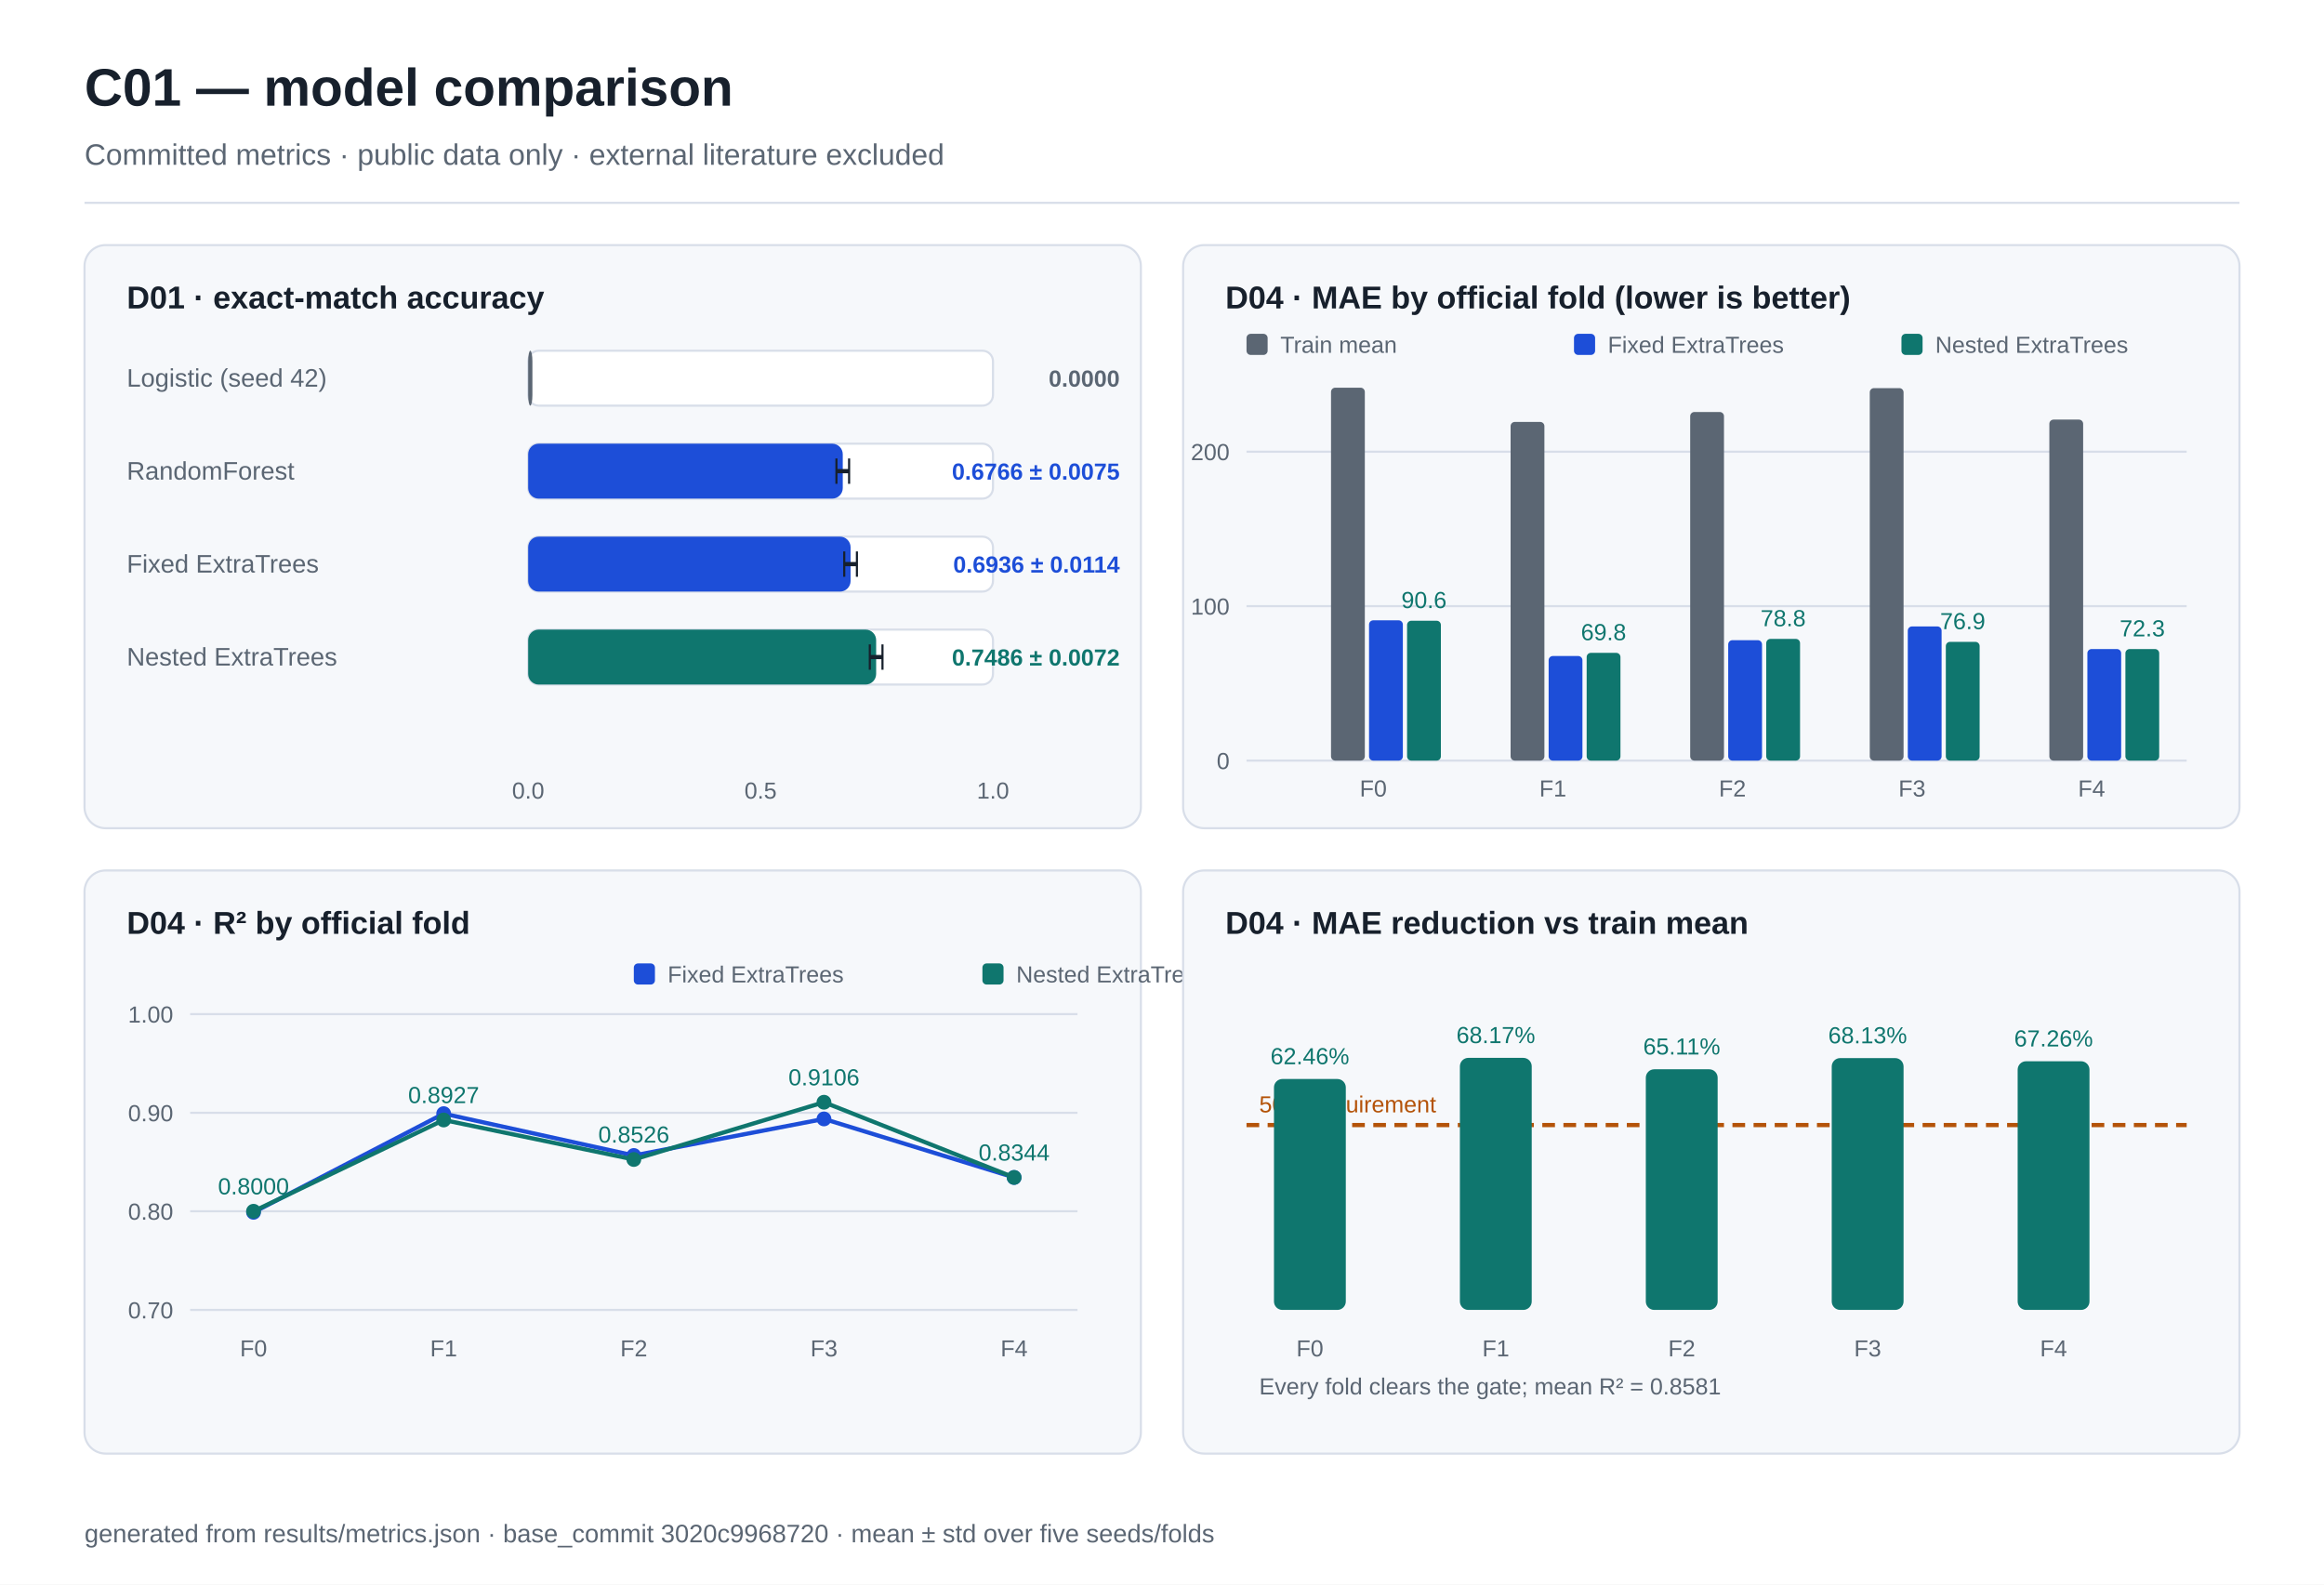
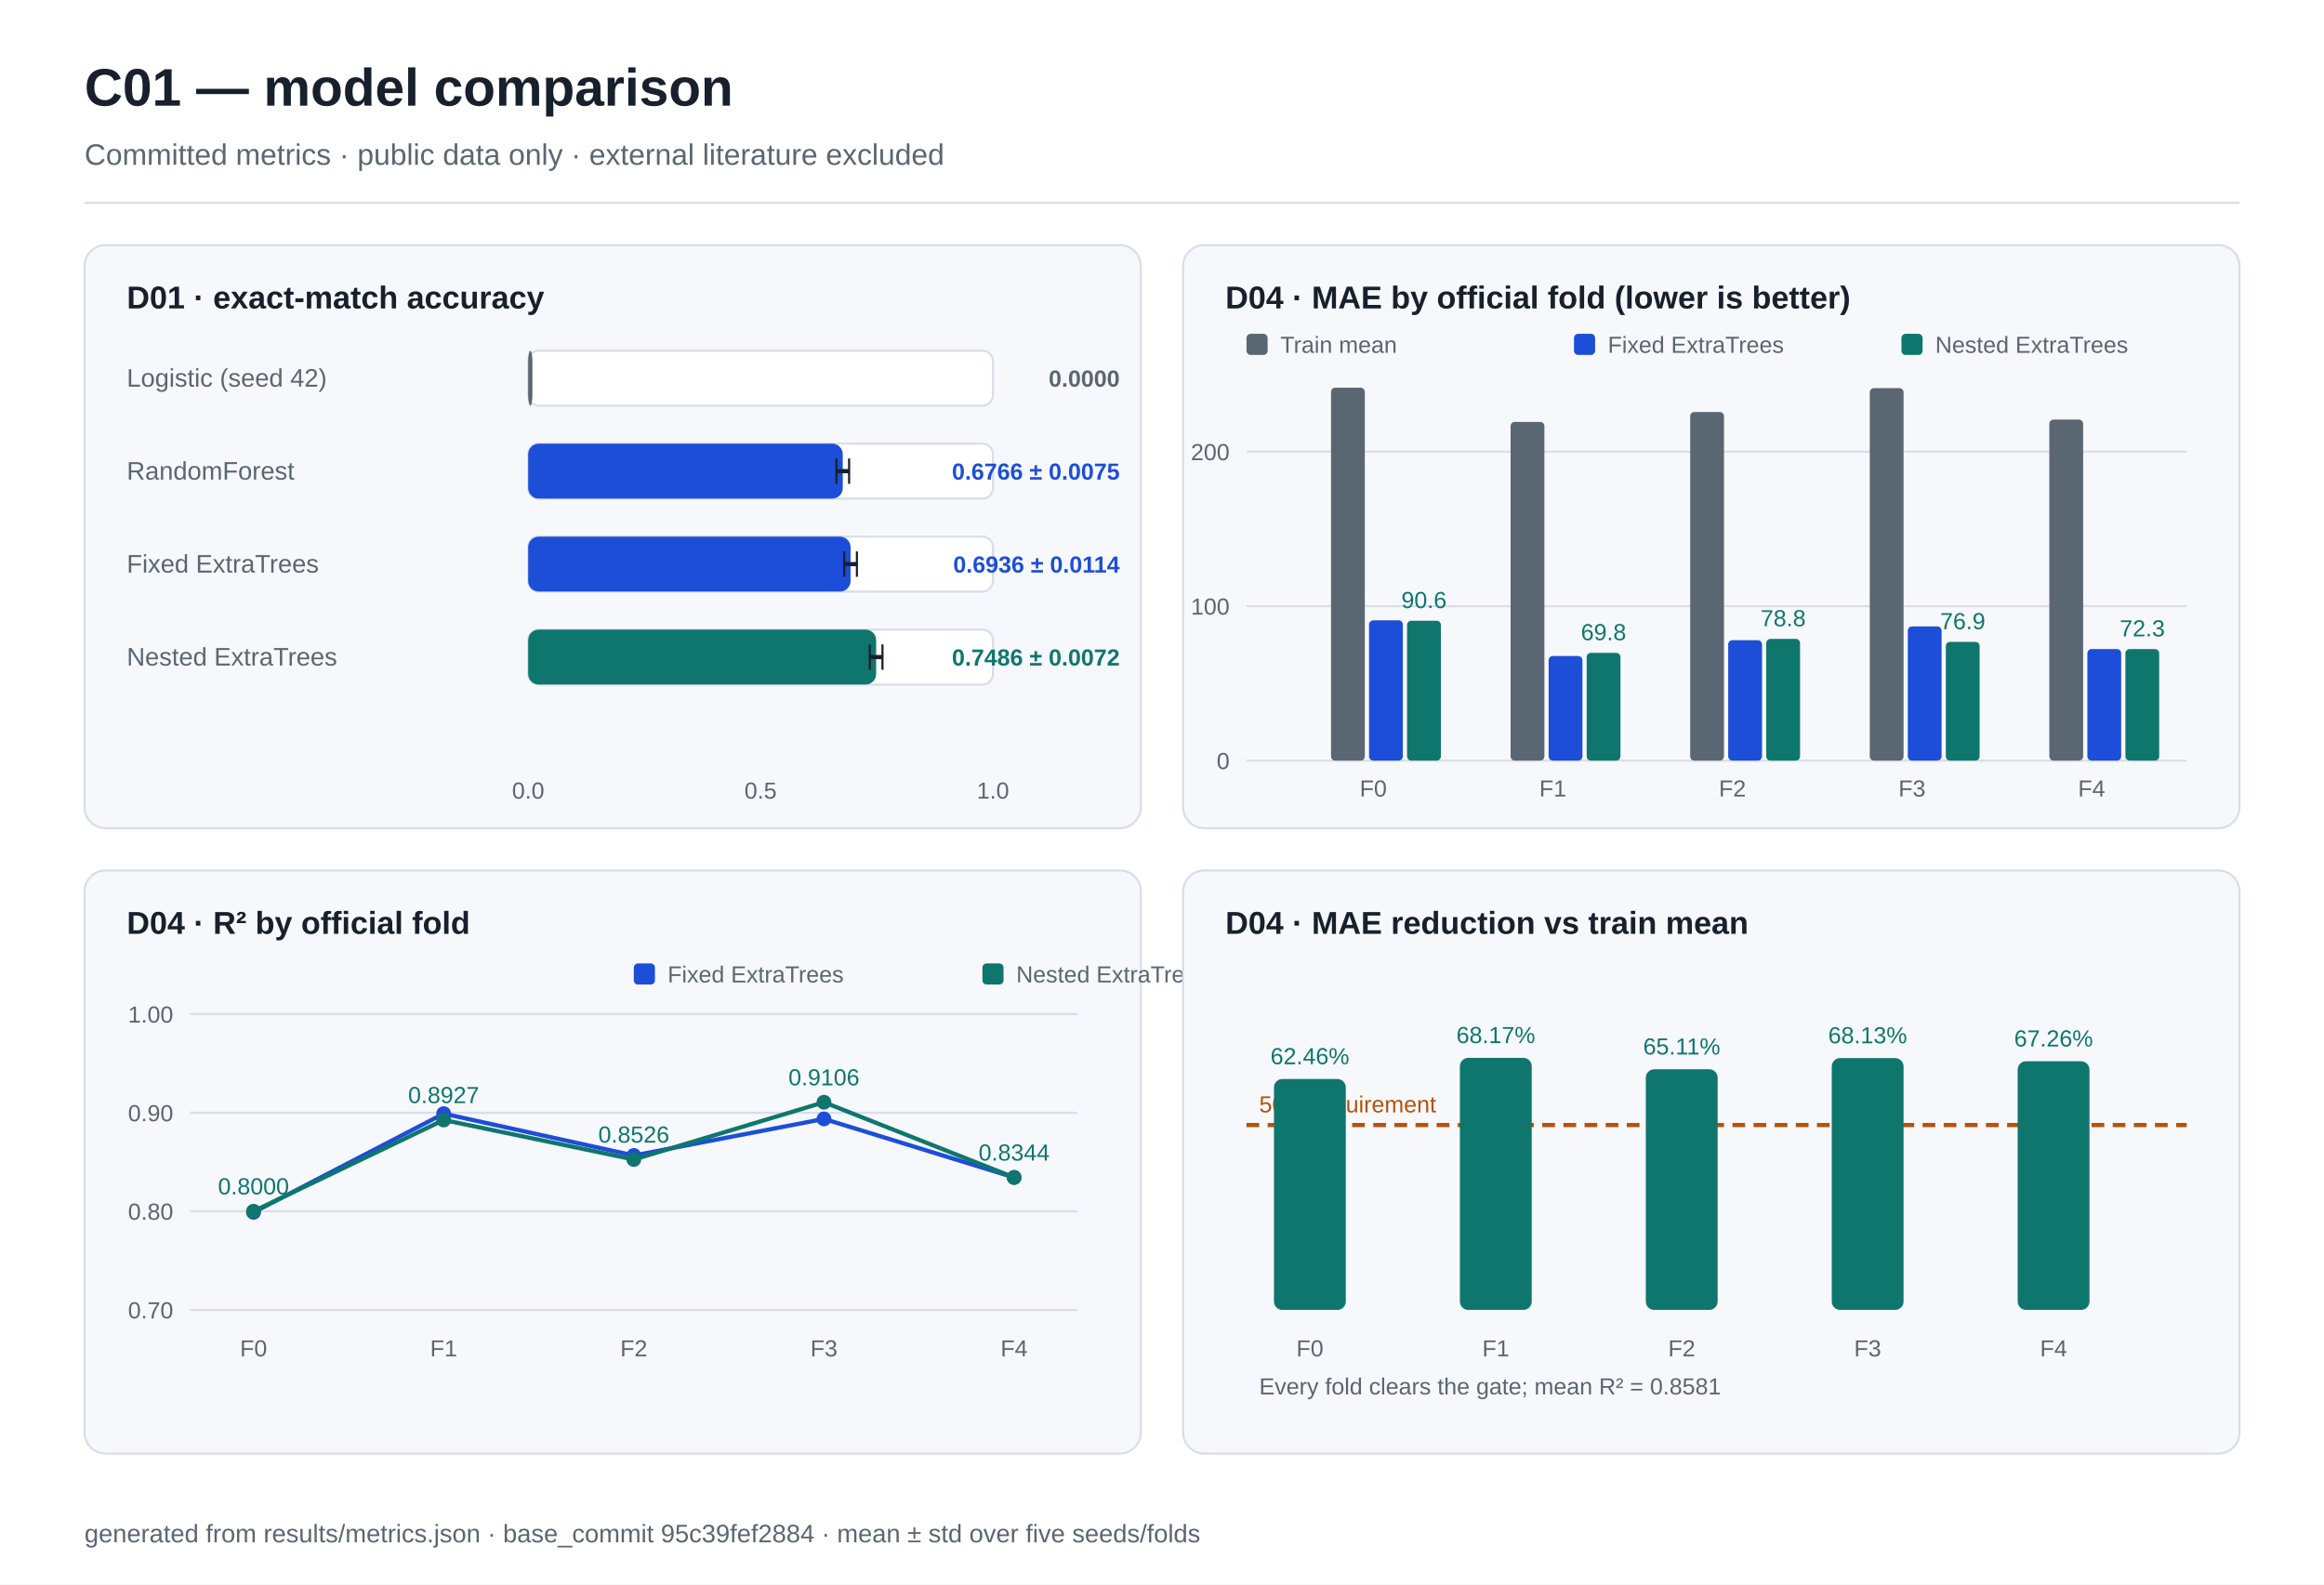
<svg xmlns="http://www.w3.org/2000/svg" width="1100" height="750" viewBox="0 0 1100 750" role="img" aria-label="C01 model comparison charts">
  <rect width="1100" height="750" fill="#ffffff" />
  <text x="40.0" y="50.0" fill="#17202c" font-size="25" font-weight="bold" text-anchor="start" font-family="Segoe UI, Arial, sans-serif">C01 — model comparison</text>
  <text x="40.0" y="78.0" fill="#5b6673" font-size="14" font-weight="normal" text-anchor="start" font-family="Segoe UI, Arial, sans-serif">Committed metrics · public data only · external literature excluded</text>
  <line x1="40" y1="96" x2="1060" y2="96" stroke="#d8dee9" stroke-width="1" />
  <rect x="40" y="116" width="500" height="276" rx="10" fill="#f6f8fb" stroke="#d8dee9" stroke-width="1" />
  <text x="60.0" y="146.0" fill="#17202c" font-size="15" font-weight="bold" text-anchor="start" font-family="Segoe UI, Arial, sans-serif">D01 · exact-match accuracy</text>
  <rect x="250" y="166" width="220" height="26" rx="5" fill="#ffffff" stroke="#d8dee9" stroke-width="1" />
  <rect x="250" y="166" width="2.0" height="26" rx="5" fill="#5b6673" />
  <text x="60.0" y="183.0" fill="#5b6673" font-size="12" font-weight="normal" text-anchor="start" font-family="Segoe UI, Arial, sans-serif">Logistic (seed 42)</text>
  <text x="530.0" y="183.0" fill="#5b6673" font-size="11" font-weight="bold" text-anchor="end" font-family="Segoe UI, Arial, sans-serif">0.0000</text>
  <rect x="250" y="210" width="220" height="26" rx="5" fill="#ffffff" stroke="#d8dee9" stroke-width="1" />
  <rect x="250" y="210" width="148.9" height="26" rx="5" fill="#1d4ed8" />
  <line x1="395.9" y1="223" x2="401.9" y2="223" stroke="#17202c" stroke-width="2" />
  <line x1="395.9" y1="217" x2="395.9" y2="229" stroke="#17202c" stroke-width="1" />
  <line x1="401.9" y1="217" x2="401.9" y2="229" stroke="#17202c" stroke-width="1" />
  <text x="60.0" y="227.0" fill="#5b6673" font-size="12" font-weight="normal" text-anchor="start" font-family="Segoe UI, Arial, sans-serif">RandomForest</text>
  <text x="530.0" y="227.0" fill="#1d4ed8" font-size="11" font-weight="bold" text-anchor="end" font-family="Segoe UI, Arial, sans-serif">0.6766 ± 0.0075</text>
  <rect x="250" y="254" width="220" height="26" rx="5" fill="#ffffff" stroke="#d8dee9" stroke-width="1" />
  <rect x="250" y="254" width="152.6" height="26" rx="5" fill="#1d4ed8" />
  <line x1="399.6" y1="267" x2="405.6" y2="267" stroke="#17202c" stroke-width="2" />
  <line x1="399.6" y1="261" x2="399.6" y2="273" stroke="#17202c" stroke-width="1" />
  <line x1="405.6" y1="261" x2="405.6" y2="273" stroke="#17202c" stroke-width="1" />
  <text x="60.0" y="271.0" fill="#5b6673" font-size="12" font-weight="normal" text-anchor="start" font-family="Segoe UI, Arial, sans-serif">Fixed ExtraTrees</text>
  <text x="530.0" y="271.0" fill="#1d4ed8" font-size="11" font-weight="bold" text-anchor="end" font-family="Segoe UI, Arial, sans-serif">0.6936 ± 0.0114</text>
  <rect x="250" y="298" width="220" height="26" rx="5" fill="#ffffff" stroke="#d8dee9" stroke-width="1" />
  <rect x="250" y="298" width="164.7" height="26" rx="5" fill="#0f766e" />
  <line x1="411.7" y1="311" x2="417.7" y2="311" stroke="#17202c" stroke-width="2" />
  <line x1="411.7" y1="305" x2="411.7" y2="317" stroke="#17202c" stroke-width="1" />
  <line x1="417.7" y1="305" x2="417.7" y2="317" stroke="#17202c" stroke-width="1" />
  <text x="60.0" y="315.0" fill="#5b6673" font-size="12" font-weight="normal" text-anchor="start" font-family="Segoe UI, Arial, sans-serif">Nested ExtraTrees</text>
  <text x="530.0" y="315.0" fill="#0f766e" font-size="11" font-weight="bold" text-anchor="end" font-family="Segoe UI, Arial, sans-serif">0.7486 ± 0.0072</text>
  <text x="250.0" y="378.0" fill="#5b6673" font-size="11" font-weight="normal" text-anchor="middle" font-family="Segoe UI, Arial, sans-serif">0.0</text>
  <text x="360.0" y="378.0" fill="#5b6673" font-size="11" font-weight="normal" text-anchor="middle" font-family="Segoe UI, Arial, sans-serif">0.5</text>
  <text x="470.0" y="378.0" fill="#5b6673" font-size="11" font-weight="normal" text-anchor="middle" font-family="Segoe UI, Arial, sans-serif">1.0</text>
  <rect x="560" y="116" width="500" height="276" rx="10" fill="#f6f8fb" stroke="#d8dee9" stroke-width="1" />
  <text x="580.0" y="146.0" fill="#17202c" font-size="15" font-weight="bold" text-anchor="start" font-family="Segoe UI, Arial, sans-serif">D04 · MAE by official fold (lower is better)</text>
  <line x1="590" y1="360.0" x2="1035" y2="360.0" stroke="#d8dee9" stroke-width="1" />
  <text x="582.0" y="364.0" fill="#5b6673" font-size="11" font-weight="normal" text-anchor="end" font-family="Segoe UI, Arial, sans-serif">0</text>
  <line x1="590" y1="286.9" x2="1035" y2="286.9" stroke="#d8dee9" stroke-width="1" />
  <text x="582.0" y="290.9" fill="#5b6673" font-size="11" font-weight="normal" text-anchor="end" font-family="Segoe UI, Arial, sans-serif">100</text>
  <line x1="590" y1="213.8" x2="1035" y2="213.8" stroke="#d8dee9" stroke-width="1" />
  <text x="582.0" y="217.8" fill="#5b6673" font-size="11" font-weight="normal" text-anchor="end" font-family="Segoe UI, Arial, sans-serif">200</text>
  <rect x="590" y="158" width="10" height="10" rx="2" fill="#5b6673" />
  <text x="606.0" y="167.0" fill="#5b6673" font-size="11" font-weight="normal" text-anchor="start" font-family="Segoe UI, Arial, sans-serif">Train mean</text>
  <rect x="745" y="158" width="10" height="10" rx="2" fill="#1d4ed8" />
  <text x="761.0" y="167.0" fill="#5b6673" font-size="11" font-weight="normal" text-anchor="start" font-family="Segoe UI, Arial, sans-serif">Fixed ExtraTrees</text>
  <rect x="900" y="158" width="10" height="10" rx="2" fill="#0f766e" />
  <text x="916.0" y="167.0" fill="#5b6673" font-size="11" font-weight="normal" text-anchor="start" font-family="Segoe UI, Arial, sans-serif">Nested ExtraTrees</text>
  <rect x="630" y="183.5" width="16" height="176.5" rx="2" fill="#5b6673" />
  <rect x="648" y="293.6" width="16" height="66.4" rx="2" fill="#1d4ed8" />
  <rect x="666" y="293.8" width="16" height="66.2" rx="2" fill="#0f766e" />
  <text x="650.0" y="377.0" fill="#5b6673" font-size="11" font-weight="normal" text-anchor="middle" font-family="Segoe UI, Arial, sans-serif">F0</text>
  <text x="674.0" y="287.8" fill="#0f766e" font-size="11" font-weight="normal" text-anchor="middle" font-family="Segoe UI, Arial, sans-serif">90.6</text>
  <rect x="715" y="199.7" width="16" height="160.3" rx="2" fill="#5b6673" />
  <rect x="733" y="310.5" width="16" height="49.5" rx="2" fill="#1d4ed8" />
  <rect x="751" y="309.0" width="16" height="51.0" rx="2" fill="#0f766e" />
  <text x="735.0" y="377.0" fill="#5b6673" font-size="11" font-weight="normal" text-anchor="middle" font-family="Segoe UI, Arial, sans-serif">F1</text>
  <text x="759.0" y="303.0" fill="#0f766e" font-size="11" font-weight="normal" text-anchor="middle" font-family="Segoe UI, Arial, sans-serif">69.8</text>
  <rect x="800" y="195.0" width="16" height="165.0" rx="2" fill="#5b6673" />
  <rect x="818" y="303.0" width="16" height="57.0" rx="2" fill="#1d4ed8" />
  <rect x="836" y="302.4" width="16" height="57.6" rx="2" fill="#0f766e" />
  <text x="820.0" y="377.0" fill="#5b6673" font-size="11" font-weight="normal" text-anchor="middle" font-family="Segoe UI, Arial, sans-serif">F2</text>
  <text x="844.0" y="296.4" fill="#0f766e" font-size="11" font-weight="normal" text-anchor="middle" font-family="Segoe UI, Arial, sans-serif">78.8</text>
  <rect x="885" y="183.7" width="16" height="176.3" rx="2" fill="#5b6673" />
  <rect x="903" y="296.5" width="16" height="63.5" rx="2" fill="#1d4ed8" />
  <rect x="921" y="303.8" width="16" height="56.2" rx="2" fill="#0f766e" />
  <text x="905.0" y="377.0" fill="#5b6673" font-size="11" font-weight="normal" text-anchor="middle" font-family="Segoe UI, Arial, sans-serif">F3</text>
  <text x="929.0" y="297.8" fill="#0f766e" font-size="11" font-weight="normal" text-anchor="middle" font-family="Segoe UI, Arial, sans-serif">76.9</text>
  <rect x="970" y="198.6" width="16" height="161.4" rx="2" fill="#5b6673" />
  <rect x="988" y="307.2" width="16" height="52.8" rx="2" fill="#1d4ed8" />
  <rect x="1006" y="307.2" width="16" height="52.8" rx="2" fill="#0f766e" />
  <text x="990.0" y="377.0" fill="#5b6673" font-size="11" font-weight="normal" text-anchor="middle" font-family="Segoe UI, Arial, sans-serif">F4</text>
  <text x="1014.0" y="301.2" fill="#0f766e" font-size="11" font-weight="normal" text-anchor="middle" font-family="Segoe UI, Arial, sans-serif">72.3</text>
  <rect x="40" y="412" width="500" height="276" rx="10" fill="#f6f8fb" stroke="#d8dee9" stroke-width="1" />
  <text x="60.0" y="442.0" fill="#17202c" font-size="15" font-weight="bold" text-anchor="start" font-family="Segoe UI, Arial, sans-serif">D04 · R² by official fold</text>
  <rect x="300" y="456" width="10" height="10" rx="2" fill="#1d4ed8" />
  <text x="316.0" y="465.0" fill="#5b6673" font-size="11" font-weight="normal" text-anchor="start" font-family="Segoe UI, Arial, sans-serif">Fixed ExtraTrees</text>
  <rect x="465" y="456" width="10" height="10" rx="2" fill="#0f766e" />
  <text x="481.0" y="465.0" fill="#5b6673" font-size="11" font-weight="normal" text-anchor="start" font-family="Segoe UI, Arial, sans-serif">Nested ExtraTrees</text>
  <line x1="90" y1="620.0" x2="510" y2="620.0" stroke="#d8dee9" stroke-width="1" />
  <text x="82.0" y="624.0" fill="#5b6673" font-size="11" font-weight="normal" text-anchor="end" font-family="Segoe UI, Arial, sans-serif">0.70</text>
  <line x1="90" y1="573.3" x2="510" y2="573.3" stroke="#d8dee9" stroke-width="1" />
  <text x="82.0" y="577.3" fill="#5b6673" font-size="11" font-weight="normal" text-anchor="end" font-family="Segoe UI, Arial, sans-serif">0.80</text>
  <line x1="90" y1="526.7" x2="510" y2="526.7" stroke="#d8dee9" stroke-width="1" />
  <text x="82.0" y="530.7" fill="#5b6673" font-size="11" font-weight="normal" text-anchor="end" font-family="Segoe UI, Arial, sans-serif">0.90</text>
  <line x1="90" y1="480.0" x2="510" y2="480.0" stroke="#d8dee9" stroke-width="1" />
  <text x="82.0" y="484.0" fill="#5b6673" font-size="11" font-weight="normal" text-anchor="end" font-family="Segoe UI, Arial, sans-serif">1.00</text>
  <polyline points="120,573.8 210,527.1 300,546.9 390,529.6 480,557.3" fill="none" stroke="#1d4ed8" stroke-width="2" />
  <circle cx="120" cy="573.8" r="3.5" fill="#1d4ed8" />
  <circle cx="210" cy="527.1" r="3.5" fill="#1d4ed8" />
  <circle cx="300" cy="546.9" r="3.5" fill="#1d4ed8" />
  <circle cx="390" cy="529.6" r="3.5" fill="#1d4ed8" />
  <circle cx="480" cy="557.3" r="3.5" fill="#1d4ed8" />
  <polyline points="120,573.3 210,530.1 300,548.8 390,521.7 480,557.3" fill="none" stroke="#0f766e" stroke-width="2" />
  <circle cx="120" cy="573.3" r="3.5" fill="#0f766e" />
  <circle cx="210" cy="530.1" r="3.5" fill="#0f766e" />
  <circle cx="300" cy="548.8" r="3.5" fill="#0f766e" />
  <circle cx="390" cy="521.7" r="3.5" fill="#0f766e" />
  <circle cx="480" cy="557.3" r="3.5" fill="#0f766e" />
  <text x="120.0" y="565.3" fill="#0f766e" font-size="11" font-weight="normal" text-anchor="middle" font-family="Segoe UI, Arial, sans-serif">0.8000</text>
  <text x="120.0" y="642.0" fill="#5b6673" font-size="11" font-weight="normal" text-anchor="middle" font-family="Segoe UI, Arial, sans-serif">F0</text>
  <text x="210.0" y="522.1" fill="#0f766e" font-size="11" font-weight="normal" text-anchor="middle" font-family="Segoe UI, Arial, sans-serif">0.8927</text>
  <text x="210.0" y="642.0" fill="#5b6673" font-size="11" font-weight="normal" text-anchor="middle" font-family="Segoe UI, Arial, sans-serif">F1</text>
  <text x="300.0" y="540.8" fill="#0f766e" font-size="11" font-weight="normal" text-anchor="middle" font-family="Segoe UI, Arial, sans-serif">0.8526</text>
  <text x="300.0" y="642.0" fill="#5b6673" font-size="11" font-weight="normal" text-anchor="middle" font-family="Segoe UI, Arial, sans-serif">F2</text>
  <text x="390.0" y="513.7" fill="#0f766e" font-size="11" font-weight="normal" text-anchor="middle" font-family="Segoe UI, Arial, sans-serif">0.9106</text>
  <text x="390.0" y="642.0" fill="#5b6673" font-size="11" font-weight="normal" text-anchor="middle" font-family="Segoe UI, Arial, sans-serif">F3</text>
  <text x="480.0" y="549.3" fill="#0f766e" font-size="11" font-weight="normal" text-anchor="middle" font-family="Segoe UI, Arial, sans-serif">0.8344</text>
  <text x="480.0" y="642.0" fill="#5b6673" font-size="11" font-weight="normal" text-anchor="middle" font-family="Segoe UI, Arial, sans-serif">F4</text>
  <rect x="560" y="412" width="500" height="276" rx="10" fill="#f6f8fb" stroke="#d8dee9" stroke-width="1" />
  <text x="580.0" y="442.0" fill="#17202c" font-size="15" font-weight="bold" text-anchor="start" font-family="Segoe UI, Arial, sans-serif">D04 · MAE reduction vs train mean</text>
  <line x1="590" y1="532.5" x2="1035" y2="532.5" stroke="#b45309" stroke-width="2" stroke-dasharray="6 4" />
  <text x="596.0" y="526.5" fill="#b45309" font-size="11" font-weight="normal" text-anchor="start" font-family="Segoe UI, Arial, sans-serif">50% requirement</text>
  <rect x="603" y="510.7" width="34" height="109.3" rx="4" fill="#0f766e" />
  <text x="620.0" y="503.7" fill="#0f766e" font-size="11" font-weight="normal" text-anchor="middle" font-family="Segoe UI, Arial, sans-serif">62.46%</text>
  <text x="620.0" y="642.0" fill="#5b6673" font-size="11" font-weight="normal" text-anchor="middle" font-family="Segoe UI, Arial, sans-serif">F0</text>
  <rect x="691" y="500.7" width="34" height="119.3" rx="4" fill="#0f766e" />
  <text x="708.0" y="493.7" fill="#0f766e" font-size="11" font-weight="normal" text-anchor="middle" font-family="Segoe UI, Arial, sans-serif">68.17%</text>
  <text x="708.0" y="642.0" fill="#5b6673" font-size="11" font-weight="normal" text-anchor="middle" font-family="Segoe UI, Arial, sans-serif">F1</text>
  <rect x="779" y="506.1" width="34" height="113.9" rx="4" fill="#0f766e" />
  <text x="796.0" y="499.1" fill="#0f766e" font-size="11" font-weight="normal" text-anchor="middle" font-family="Segoe UI, Arial, sans-serif">65.11%</text>
  <text x="796.0" y="642.0" fill="#5b6673" font-size="11" font-weight="normal" text-anchor="middle" font-family="Segoe UI, Arial, sans-serif">F2</text>
  <rect x="867" y="500.8" width="34" height="119.2" rx="4" fill="#0f766e" />
  <text x="884.0" y="493.8" fill="#0f766e" font-size="11" font-weight="normal" text-anchor="middle" font-family="Segoe UI, Arial, sans-serif">68.13%</text>
  <text x="884.0" y="642.0" fill="#5b6673" font-size="11" font-weight="normal" text-anchor="middle" font-family="Segoe UI, Arial, sans-serif">F3</text>
  <rect x="955" y="502.3" width="34" height="117.7" rx="4" fill="#0f766e" />
  <text x="972.0" y="495.3" fill="#0f766e" font-size="11" font-weight="normal" text-anchor="middle" font-family="Segoe UI, Arial, sans-serif">67.26%</text>
  <text x="972.0" y="642.0" fill="#5b6673" font-size="11" font-weight="normal" text-anchor="middle" font-family="Segoe UI, Arial, sans-serif">F4</text>
  <text x="596.0" y="660.0" fill="#5b6673" font-size="11" font-weight="normal" text-anchor="start" font-family="Segoe UI, Arial, sans-serif">Every fold clears the gate; mean R² = 0.8581</text>
-   <text x="40.0" y="730.0" fill="#5b6673" font-size="12" font-weight="normal" text-anchor="start" font-family="Segoe UI, Arial, sans-serif">generated from results/metrics.json · base_commit 3020c9968720 · mean ± std over five seeds/folds</text>
+   <text x="40.0" y="730.0" fill="#5b6673" font-size="12" font-weight="normal" text-anchor="start" font-family="Segoe UI, Arial, sans-serif">generated from results/metrics.json · base_commit 95c39fef2884 · mean ± std over five seeds/folds</text>
</svg>
